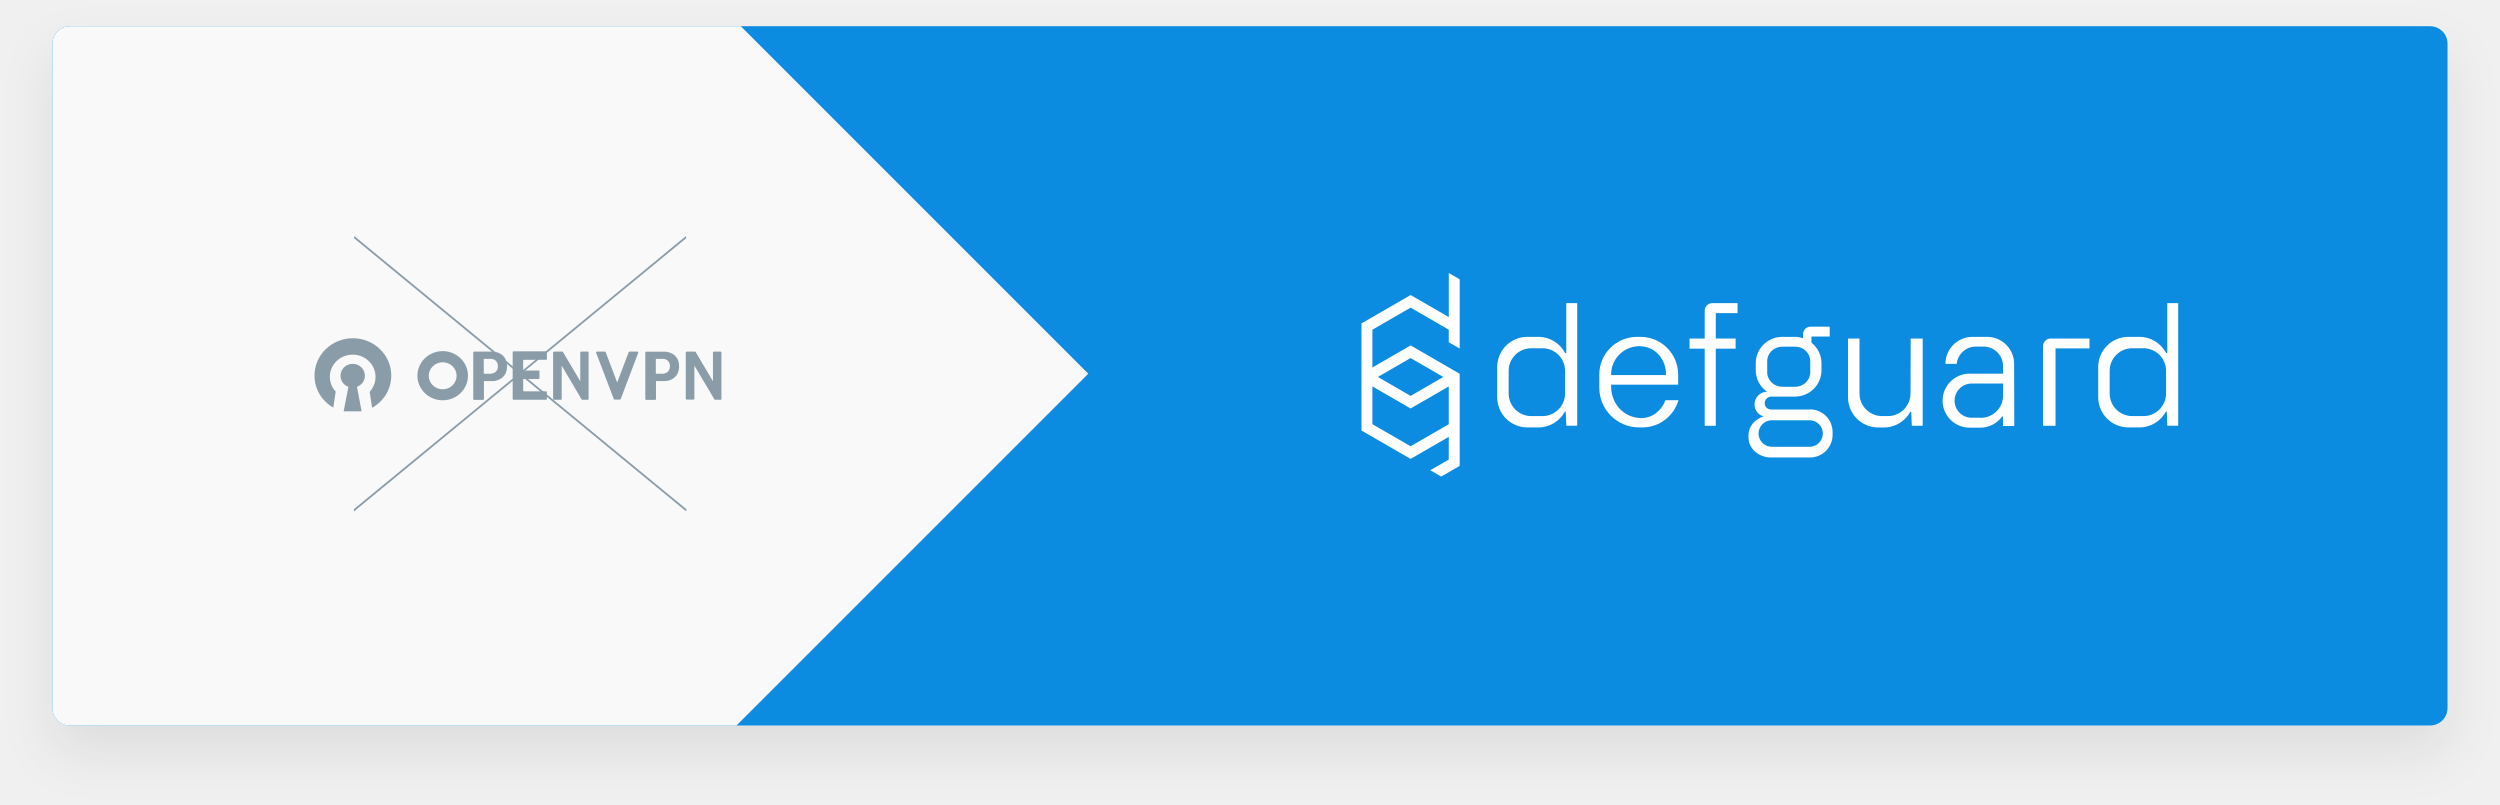
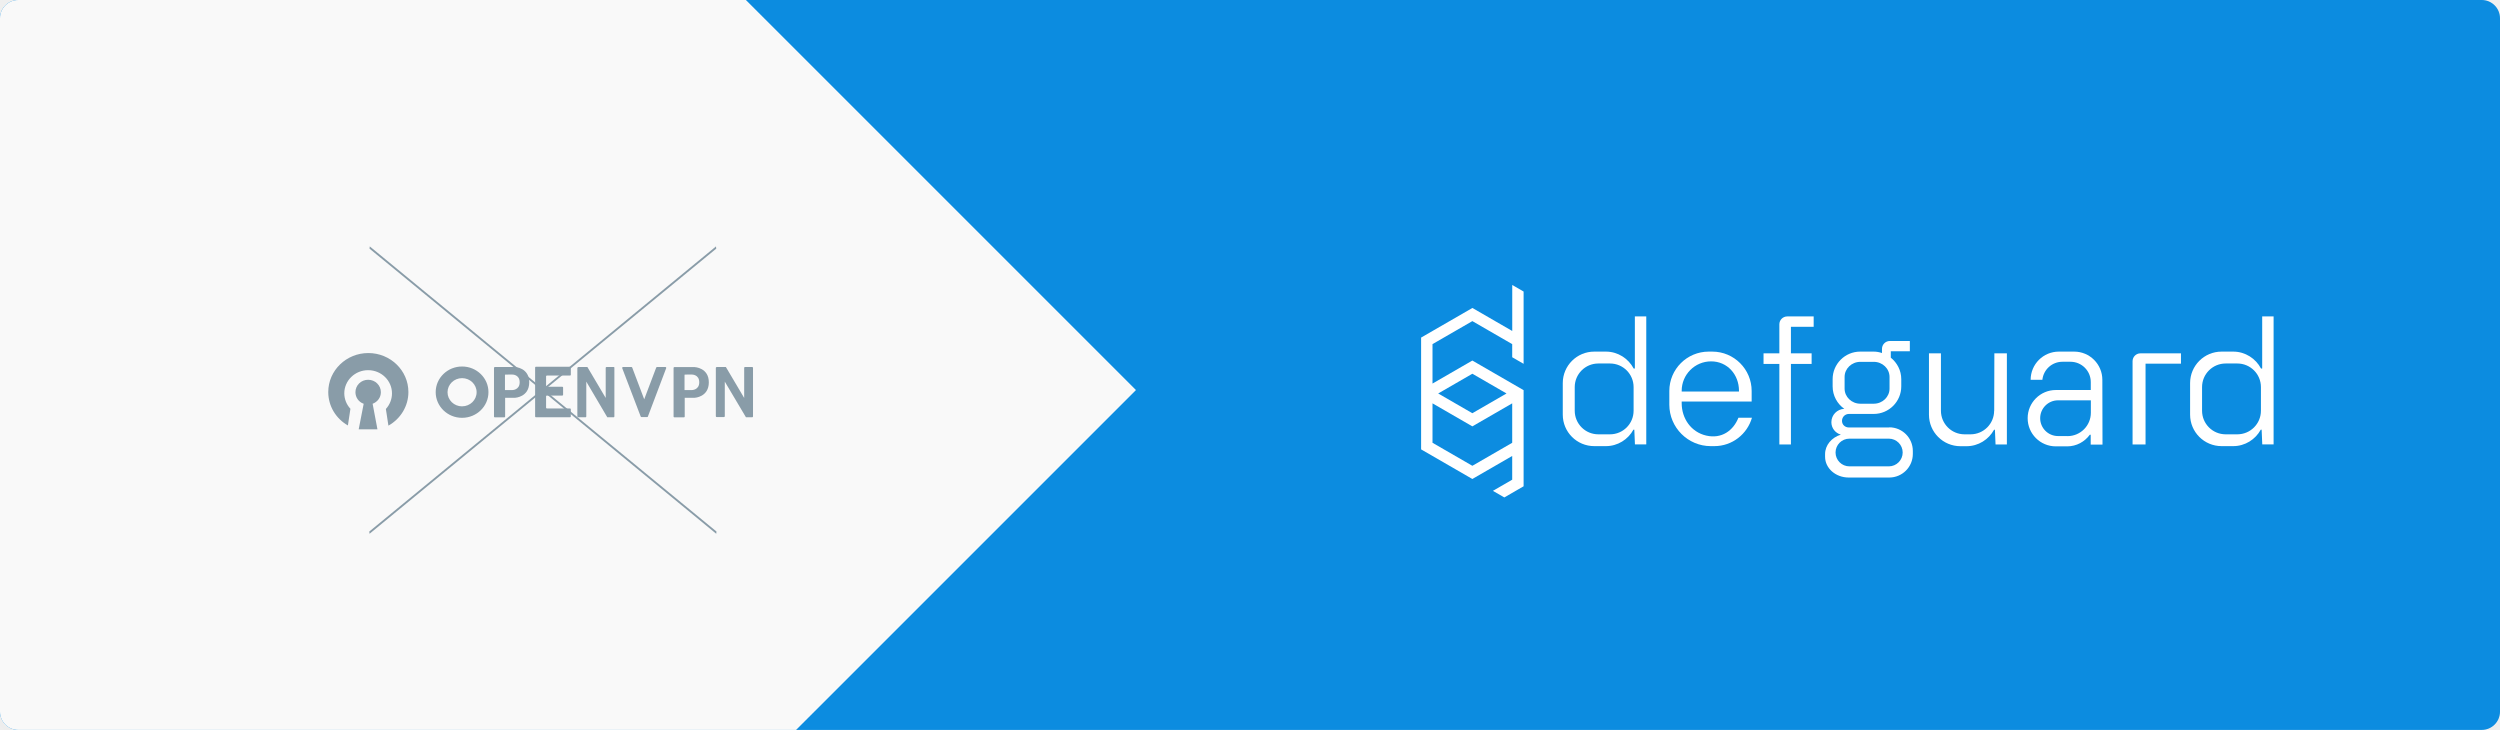
- <svg xmlns="http://www.w3.org/2000/svg" viewBox="0 0 1144 368" fill="none" style="max-height: 368; max-width: 1144;">
+ <svg xmlns="http://www.w3.org/2000/svg" viewBox="0 0 1096 320" fill="none" style="max-height: 320; max-width: 1096;">
  <g filter="url(#filter0_d_7894_6787)">
    <g clip-path="url(#clip0_7894_6787)">
-       <rect x="24" y="12" width="1096" height="320" rx="8" fill="#0C8CE0" />
+       <rect width="1096" height="320" rx="8" fill="#0C8CE0" />
      <path d="M498 171L180 -147H-68V489H180L498 171Z" fill="#F9F9F9" />
      <path d="M166.974 171.949C166.974 168.934 164.512 166.489 161.398 166.489C158.284 166.489 155.824 168.924 155.824 171.949C155.824 173.067 156.172 174.157 156.82 175.065C157.463 175.969 158.38 176.65 159.439 177.011L157.248 188.225H165.473L163.358 177.011C165.472 176.2 166.973 174.306 166.973 171.948L166.974 171.949Z" fill="#899CA8" />
      <path d="M179.044 171.868C179.044 162.436 171.166 154.775 161.477 154.775C151.788 154.775 143.908 162.428 143.908 171.868C143.908 178.132 147.366 183.583 152.519 186.519L153.625 179.212C151.91 177.364 150.951 174.954 150.934 172.449C150.934 166.842 155.624 162.282 161.39 162.282C167.154 162.282 171.847 166.842 171.847 172.45C171.848 174.98 170.892 177.421 169.166 179.294L170.28 186.601C175.546 183.661 179.044 178.134 179.044 171.87M202.573 178.135C206.114 178.135 208.948 175.35 208.948 171.949C208.948 168.548 206.102 165.776 202.573 165.776C199.044 165.776 196.199 168.559 196.199 171.96C196.199 175.362 199.044 178.147 202.574 178.147L202.573 178.135ZM202.573 183.173C196.199 183.173 191.006 178.147 191.006 171.922C191.006 165.698 196.199 160.672 202.573 160.672C208.948 160.672 214.14 165.697 214.14 171.922C214.14 178.147 208.946 183.173 202.573 183.173ZM216.567 161.356V182.579C216.564 182.631 216.572 182.682 216.591 182.73C216.609 182.779 216.637 182.823 216.673 182.86C216.71 182.896 216.753 182.924 216.801 182.942C216.849 182.961 216.901 182.968 216.952 182.966H221.064C221.115 182.969 221.167 182.961 221.215 182.943C221.263 182.925 221.307 182.896 221.343 182.86C221.38 182.823 221.408 182.779 221.427 182.731C221.445 182.682 221.453 182.631 221.45 182.579V174.384H225.864C225.864 174.384 232.014 174.076 232.014 167.618C232.014 161.162 225.793 160.893 225.793 160.893H216.911C216.72 160.893 216.567 161.047 216.567 161.356ZM224.593 164.204C224.593 164.204 227.824 164.128 227.824 167.606C227.824 171.008 224.593 171.008 224.593 171.008H221.379V164.45C221.379 164.142 221.615 164.213 221.615 164.213L224.593 164.205L224.593 164.204Z" fill="#899CA8" />
      <path d="M295.294 161.355V182.579C295.291 182.63 295.299 182.682 295.318 182.73C295.343 182.803 295.392 182.865 295.457 182.908C295.522 182.95 295.599 182.97 295.677 182.965H299.791C299.843 182.969 299.894 182.961 299.943 182.943C299.991 182.924 300.035 182.896 300.071 182.86C300.107 182.823 300.136 182.779 300.154 182.731C300.172 182.682 300.179 182.63 300.177 182.579V174.384H304.597C304.597 174.384 310.749 174.075 310.749 167.618C310.749 161.162 304.521 160.931 304.521 160.931H295.639C295.523 160.893 295.294 161.047 295.294 161.355ZM303.322 164.204C303.322 164.204 306.551 164.128 306.551 167.606C306.551 171.008 303.322 171.008 303.322 171.008H300.099V164.449C300.099 164.141 300.334 164.211 300.334 164.211L303.322 164.204Z" fill="#899CA8" />
      <path d="M269.076 160.893H265.922C265.844 160.888 265.767 160.909 265.701 160.951C265.636 160.994 265.587 161.056 265.561 161.129C265.542 161.177 265.534 161.229 265.537 161.281V174.462L257.511 160.893H253.583C253.467 160.897 253.356 160.942 253.27 161.02C253.183 161.098 253.127 161.204 253.11 161.319V182.541C253.105 182.618 253.125 182.695 253.167 182.761C253.209 182.826 253.271 182.877 253.344 182.906C253.392 182.924 253.443 182.932 253.495 182.929H256.649C256.701 182.932 256.752 182.924 256.8 182.905C256.848 182.886 256.891 182.858 256.927 182.821C256.963 182.784 256.992 182.74 257.01 182.692C257.028 182.644 257.035 182.592 257.032 182.541V167.311L266.191 182.855L266.234 182.933H268.961C269.012 182.936 269.063 182.928 269.111 182.909C269.159 182.891 269.203 182.862 269.238 182.825C269.274 182.789 269.302 182.745 269.319 182.697C269.338 182.649 269.347 182.598 269.343 182.546V161.281C269.355 161.237 269.357 161.192 269.35 161.147C269.343 161.103 269.326 161.061 269.3 161.023C269.275 160.986 269.242 160.955 269.203 160.933C269.165 160.91 269.121 160.897 269.076 160.893Z" fill="#899CA8" />
      <path d="M329.785 160.893H326.633C326.473 160.884 326.326 160.98 326.272 161.129C326.253 161.177 326.245 161.228 326.248 161.28V174.463L318.223 160.894H314.292C314.107 160.878 313.933 160.979 313.859 161.147C313.834 161.201 313.821 161.259 313.819 161.319V182.466C313.809 182.68 313.986 182.857 314.204 182.85H317.368C317.471 182.856 317.573 182.818 317.645 182.744C317.719 182.671 317.758 182.569 317.752 182.466V167.31L326.978 182.854L327.019 182.933H329.737C329.897 182.942 330.043 182.846 330.097 182.697C330.116 182.649 330.124 182.597 330.121 182.546V161.278C330.128 161.181 330.096 161.084 330.032 161.01C329.967 160.937 329.874 160.895 329.776 160.892M284.036 182.616L292.063 161.391C292.146 161.137 291.948 160.88 291.678 160.89H288.073C287.909 160.89 287.76 160.982 287.688 161.128L282.421 175.045L277.154 161.122C277.086 160.974 276.935 160.881 276.77 160.885H273.158C272.967 160.886 272.803 161.02 272.768 161.206C272.756 161.265 272.757 161.326 272.772 161.385L280.884 182.615C280.955 182.761 281.105 182.853 281.268 182.853H283.704C283.855 182.843 283.987 182.751 284.049 182.615" fill="#899CA8" />
      <path d="M234.598 182.54C234.595 182.591 234.602 182.643 234.62 182.692C234.638 182.74 234.667 182.784 234.703 182.821C234.74 182.857 234.783 182.885 234.831 182.903C234.879 182.921 234.931 182.929 234.982 182.927H249.855C249.907 182.93 249.958 182.922 250.006 182.904C250.055 182.886 250.098 182.857 250.134 182.821C250.171 182.784 250.2 182.74 250.218 182.692C250.237 182.643 250.245 182.592 250.241 182.54V179.454C250.245 179.403 250.237 179.352 250.219 179.304C250.201 179.256 250.173 179.212 250.136 179.175C250.1 179.139 250.056 179.11 250.008 179.092C249.959 179.073 249.907 179.065 249.856 179.067H239.792C239.74 179.071 239.689 179.063 239.641 179.045C239.593 179.027 239.549 178.998 239.513 178.962C239.477 178.925 239.449 178.881 239.43 178.833C239.412 178.785 239.404 178.734 239.406 178.683V173.803C239.404 173.752 239.412 173.701 239.43 173.652C239.449 173.604 239.477 173.56 239.513 173.523C239.549 173.487 239.593 173.459 239.641 173.44C239.689 173.422 239.74 173.414 239.792 173.418H246.481C246.559 173.423 246.636 173.402 246.701 173.36C246.766 173.317 246.816 173.255 246.842 173.182C246.86 173.134 246.868 173.082 246.864 173.03V169.944C246.868 169.893 246.86 169.841 246.842 169.793C246.824 169.745 246.796 169.701 246.759 169.664C246.723 169.628 246.679 169.6 246.631 169.581C246.583 169.563 246.532 169.555 246.481 169.557H239.792C239.74 169.561 239.689 169.553 239.641 169.535C239.593 169.517 239.549 169.488 239.513 169.452C239.477 169.415 239.449 169.371 239.43 169.323C239.412 169.275 239.403 169.224 239.406 169.173V165.027C239.404 164.976 239.412 164.925 239.43 164.876C239.449 164.828 239.477 164.784 239.513 164.747C239.549 164.711 239.593 164.683 239.641 164.665C239.689 164.646 239.74 164.639 239.792 164.642H249.863C249.915 164.645 249.966 164.637 250.014 164.618C250.062 164.6 250.106 164.571 250.142 164.534C250.179 164.498 250.207 164.454 250.226 164.406C250.244 164.357 250.252 164.306 250.249 164.254V161.168C250.252 161.116 250.245 161.063 250.226 161.014C250.208 160.965 250.18 160.92 250.143 160.883C250.106 160.846 250.061 160.817 250.012 160.799C249.963 160.781 249.91 160.773 249.858 160.777H234.986C234.934 160.773 234.882 160.781 234.834 160.799C234.785 160.817 234.741 160.845 234.705 160.882C234.667 160.918 234.639 160.962 234.62 161.011C234.602 161.059 234.594 161.111 234.597 161.163L234.598 182.54Z" fill="#899CA8" />
      <line y1="-0.5" x2="196.797" y2="-0.5" transform="matrix(0.77237 0.635173 -0.108227 0.994126 162 109.014)" stroke="#899CA8" />
      <line y1="-0.5" x2="196.797" y2="-0.5" transform="matrix(-0.77237 0.635173 0.108227 0.994126 314 109.014)" stroke="#899CA8" />
      <g clip-path="url(#clip1_7894_6787)">
        <path d="M991.743 138.722V161.563H991.226C988.914 157.181 984.325 154.145 979.046 154.145H973.94C966.315 154.145 960.139 160.321 960.139 167.946V181.782C960.139 189.407 966.315 195.583 973.94 195.583H979.046C984.256 195.583 988.776 192.65 991.122 188.372H991.502L991.778 194.824H996.746V138.722H991.778H991.743ZM980.84 190.407H975.734C970.006 190.407 965.383 185.784 965.383 180.056V169.706C965.383 163.978 970.006 159.355 975.734 159.355H980.84C986.568 159.355 991.191 163.978 991.191 169.706V180.056C991.191 185.784 986.568 190.407 980.84 190.407Z" fill="white" />
        <path d="M940.61 154.904H938.368C936.47 154.904 934.917 156.456 934.917 158.354V194.858H940.61V159.423H956.137V154.904H940.61Z" fill="white" />
        <path d="M921.737 194.858L921.668 166.497C921.668 159.7 916.148 154.145 909.316 154.145H902.588C895.791 154.145 890.236 159.665 890.236 166.497H895.377C895.86 162.046 899.586 158.596 904.175 158.596H907.695C912.594 158.596 916.596 162.564 916.596 167.498V170.982H901.277C894.48 170.982 888.925 176.503 888.925 183.334C888.925 190.166 894.446 195.686 901.277 195.686H906.245C910.351 195.686 913.94 193.651 916.182 190.58H916.562V194.927H921.668L921.737 194.858ZM906.383 191.166H902.243C897.896 191.166 894.411 187.647 894.411 183.334C894.411 179.021 897.93 175.502 902.243 175.502H916.631V180.954C916.631 186.612 912.042 191.201 906.383 191.201V191.166Z" fill="white" />
        <path d="M874.227 180.056C874.227 185.784 869.604 190.407 863.876 190.407H861.254C855.527 190.407 850.903 185.784 850.903 180.056V154.904H845.659V181.816C845.659 189.441 851.835 195.617 859.46 195.617H862.117C867.327 195.617 871.846 192.684 874.193 188.406H874.572L874.848 194.858H879.817V154.904H874.331L874.262 180.056H874.227Z" fill="white" />
        <path d="M828.304 187.405H810.569C808.879 187.405 807.533 186.198 807.533 184.507C807.533 182.816 808.879 181.471 810.569 181.471H815.503H821.438C828.097 181.471 833.514 176.054 833.514 169.395V166.221C833.514 162.391 831.685 159.01 828.925 156.801V154.007H837.274V149.487H828.511C826.613 149.487 825.061 151.039 825.061 152.937V154.766C823.922 154.386 822.714 154.145 821.438 154.145H815.503C808.844 154.145 803.427 159.562 803.427 166.221V169.395C803.427 173.466 805.463 177.055 808.534 179.228C805.394 179.366 802.875 181.919 802.875 185.094C802.875 187.716 804.635 189.855 807.016 190.545C803.013 191.787 800.115 195.134 800.115 199.102V200.24C800.115 205.278 804.738 209.349 810.466 209.349H828.235C833.962 209.349 838.586 204.726 838.586 198.998V197.687C838.586 191.96 833.962 187.336 828.235 187.336L828.304 187.405ZM808.672 165.255C808.672 161.597 811.777 158.63 815.572 158.63H821.472C825.268 158.63 828.373 161.597 828.373 165.255V170.361C828.373 174.018 825.268 176.985 821.472 176.985H815.572C811.777 176.985 808.672 174.018 808.672 170.361V165.255ZM828.062 204.45H810.776C807.43 204.45 804.704 201.724 804.704 198.377C804.704 195.03 807.43 192.305 810.776 192.305H828.062C831.409 192.305 834.135 195.03 834.135 198.377C834.135 201.724 831.409 204.45 828.062 204.45Z" fill="white" />
        <path d="M795.112 143.277V138.722H783.52C781.622 138.722 780.069 140.275 780.069 142.172V154.904H773.134V159.562H780.069V194.858H785.141V159.562H794.215V154.904H785.141V143.277H795.112Z" fill="white" />
        <path d="M763.059 176.02H767.924V171.396C767.924 161.874 760.196 154.145 750.673 154.145H749.086C739.563 154.145 731.834 161.874 731.834 171.396V177.434C731.834 187.44 740.012 195.583 749.983 195.583H751.57C759.437 195.583 765.992 190.304 768.062 183.127H762.128C759.885 188.786 754.744 192.512 748.016 190.959C741.288 189.407 737.251 183.369 737.251 176.779V176.02H763.059ZM750.155 158.423C757.263 158.423 762.369 164.185 762.369 171.327V171.638H737.251V171.327C737.251 164.22 743.013 158.423 750.155 158.423Z" fill="white" />
        <path d="M716.722 138.722V161.563H716.204C713.893 157.181 709.304 154.145 704.025 154.145H698.919C691.294 154.145 685.118 160.321 685.118 167.946V181.782C685.118 189.407 691.294 195.583 698.919 195.583H704.025C709.235 195.583 713.755 192.65 716.101 188.372H716.481L716.757 194.824H721.725V138.722H716.757H716.722ZM705.819 190.407H700.713C694.985 190.407 690.362 185.784 690.362 180.056V169.706C690.362 163.978 694.985 159.355 700.713 159.355H705.819C711.547 159.355 716.17 163.978 716.17 169.706V180.056C716.17 185.784 711.547 190.407 705.819 190.407Z" fill="white" />
        <path d="M662.967 124.921V145.102L645.499 135.011L623.013 147.992V197.007L645.48 209.988L662.949 199.898V210.297L654.497 215.188L659.495 218.079L667.948 213.188V171.045L645.48 158.064L628.012 168.155V150.865L645.48 140.775L662.949 150.865V156.61L667.948 159.501V127.812L662.949 124.921H662.967ZM628.012 194.116V176.827L645.48 186.917L662.949 176.827V194.116L645.48 204.207L628.012 194.116ZM660.459 172.5L645.48 181.154L630.502 172.5L645.48 163.846L660.459 172.5Z" fill="white" />
      </g>
    </g>
  </g>
  <defs>
-     <filter id="filter0_d_7894_6787" x="0" y="0" width="1144" height="368" filterUnits="userSpaceOnUse" color-interpolation-filters="sRGB">
+     <filter id="filter0_d_7894_6787" x="0" y="0" width="1096" height="320" filterUnits="userSpaceOnUse" color-interpolation-filters="sRGB">
      <feFlood flood-opacity="0" result="BackgroundImageFix" />
      <feColorMatrix in="SourceAlpha" type="matrix" values="0 0 0 0 0 0 0 0 0 0 0 0 0 0 0 0 0 0 127 0" result="hardAlpha" />
      <feOffset dy="12" />
      <feGaussianBlur stdDeviation="12" />
      <feComposite in2="hardAlpha" operator="out" />
      <feColorMatrix type="matrix" values="0 0 0 0 0 0 0 0 0 0 0 0 0 0 0 0 0 0 0.08 0" />
      <feBlend mode="normal" in2="BackgroundImageFix" result="effect1_dropShadow_7894_6787" />
      <feBlend mode="normal" in="SourceGraphic" in2="effect1_dropShadow_7894_6787" result="shape" />
    </filter>
    <clipPath id="clip0_7894_6787">
-       <rect x="24" y="12" width="1096" height="320" rx="8" fill="white" />
+       <rect width="1096" height="320" rx="8" fill="white" />
    </clipPath>
    <clipPath id="clip1_7894_6787">
      <rect width="376.08" height="93.157" fill="white" transform="translate(623.013 124.921)" />
    </clipPath>
  </defs>
</svg>
